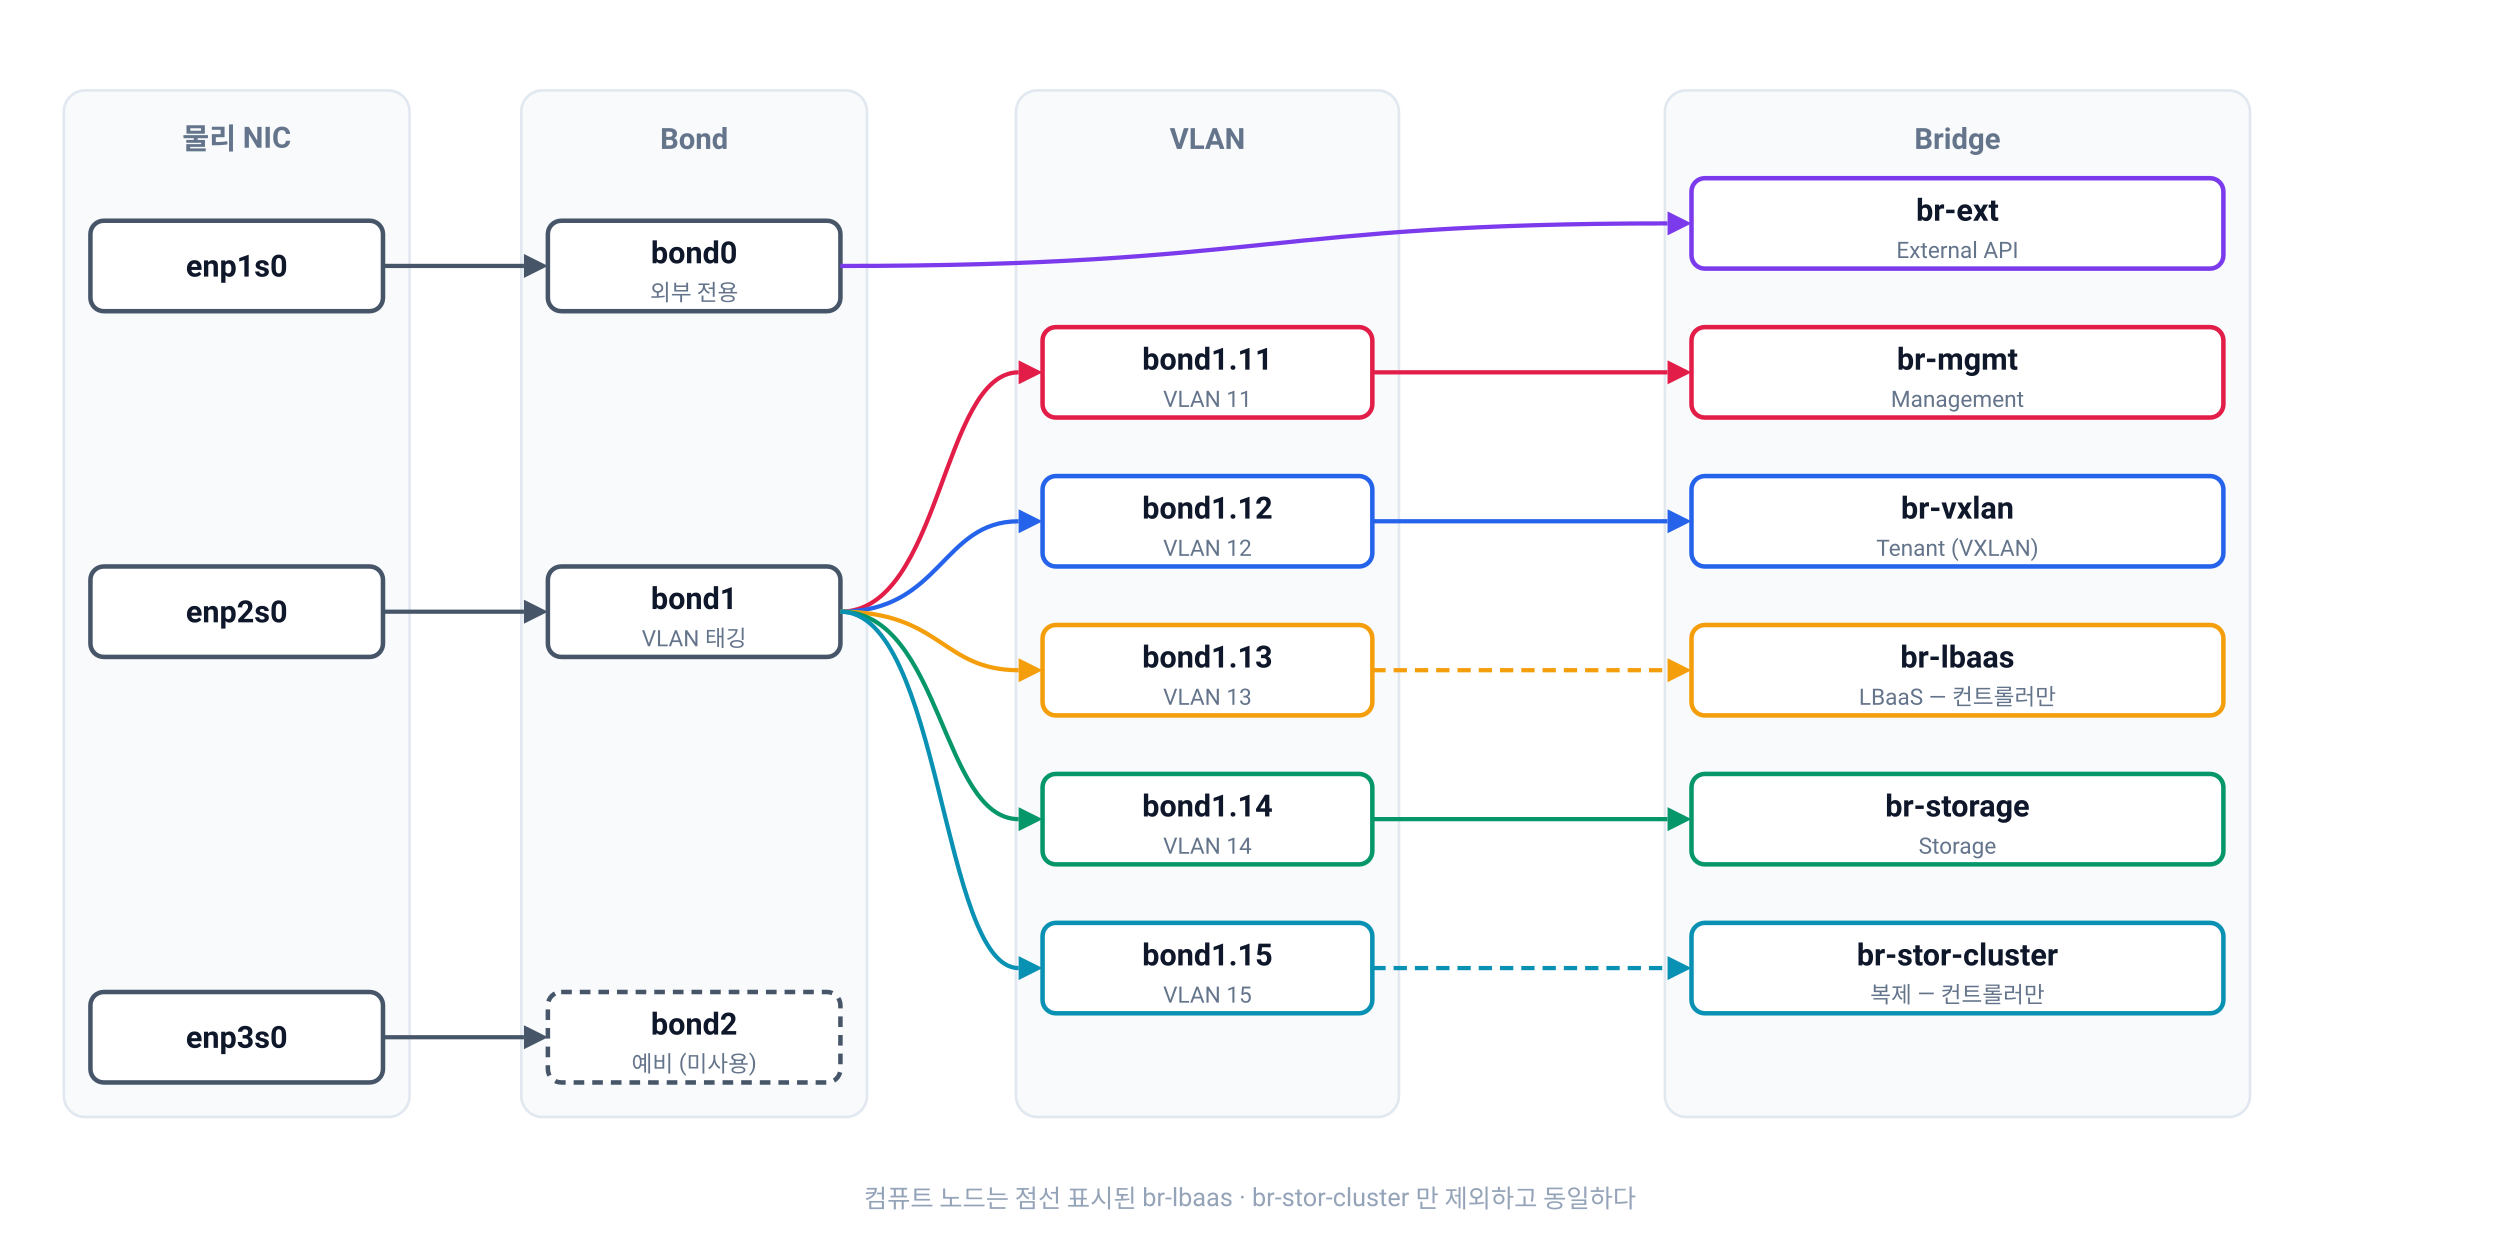
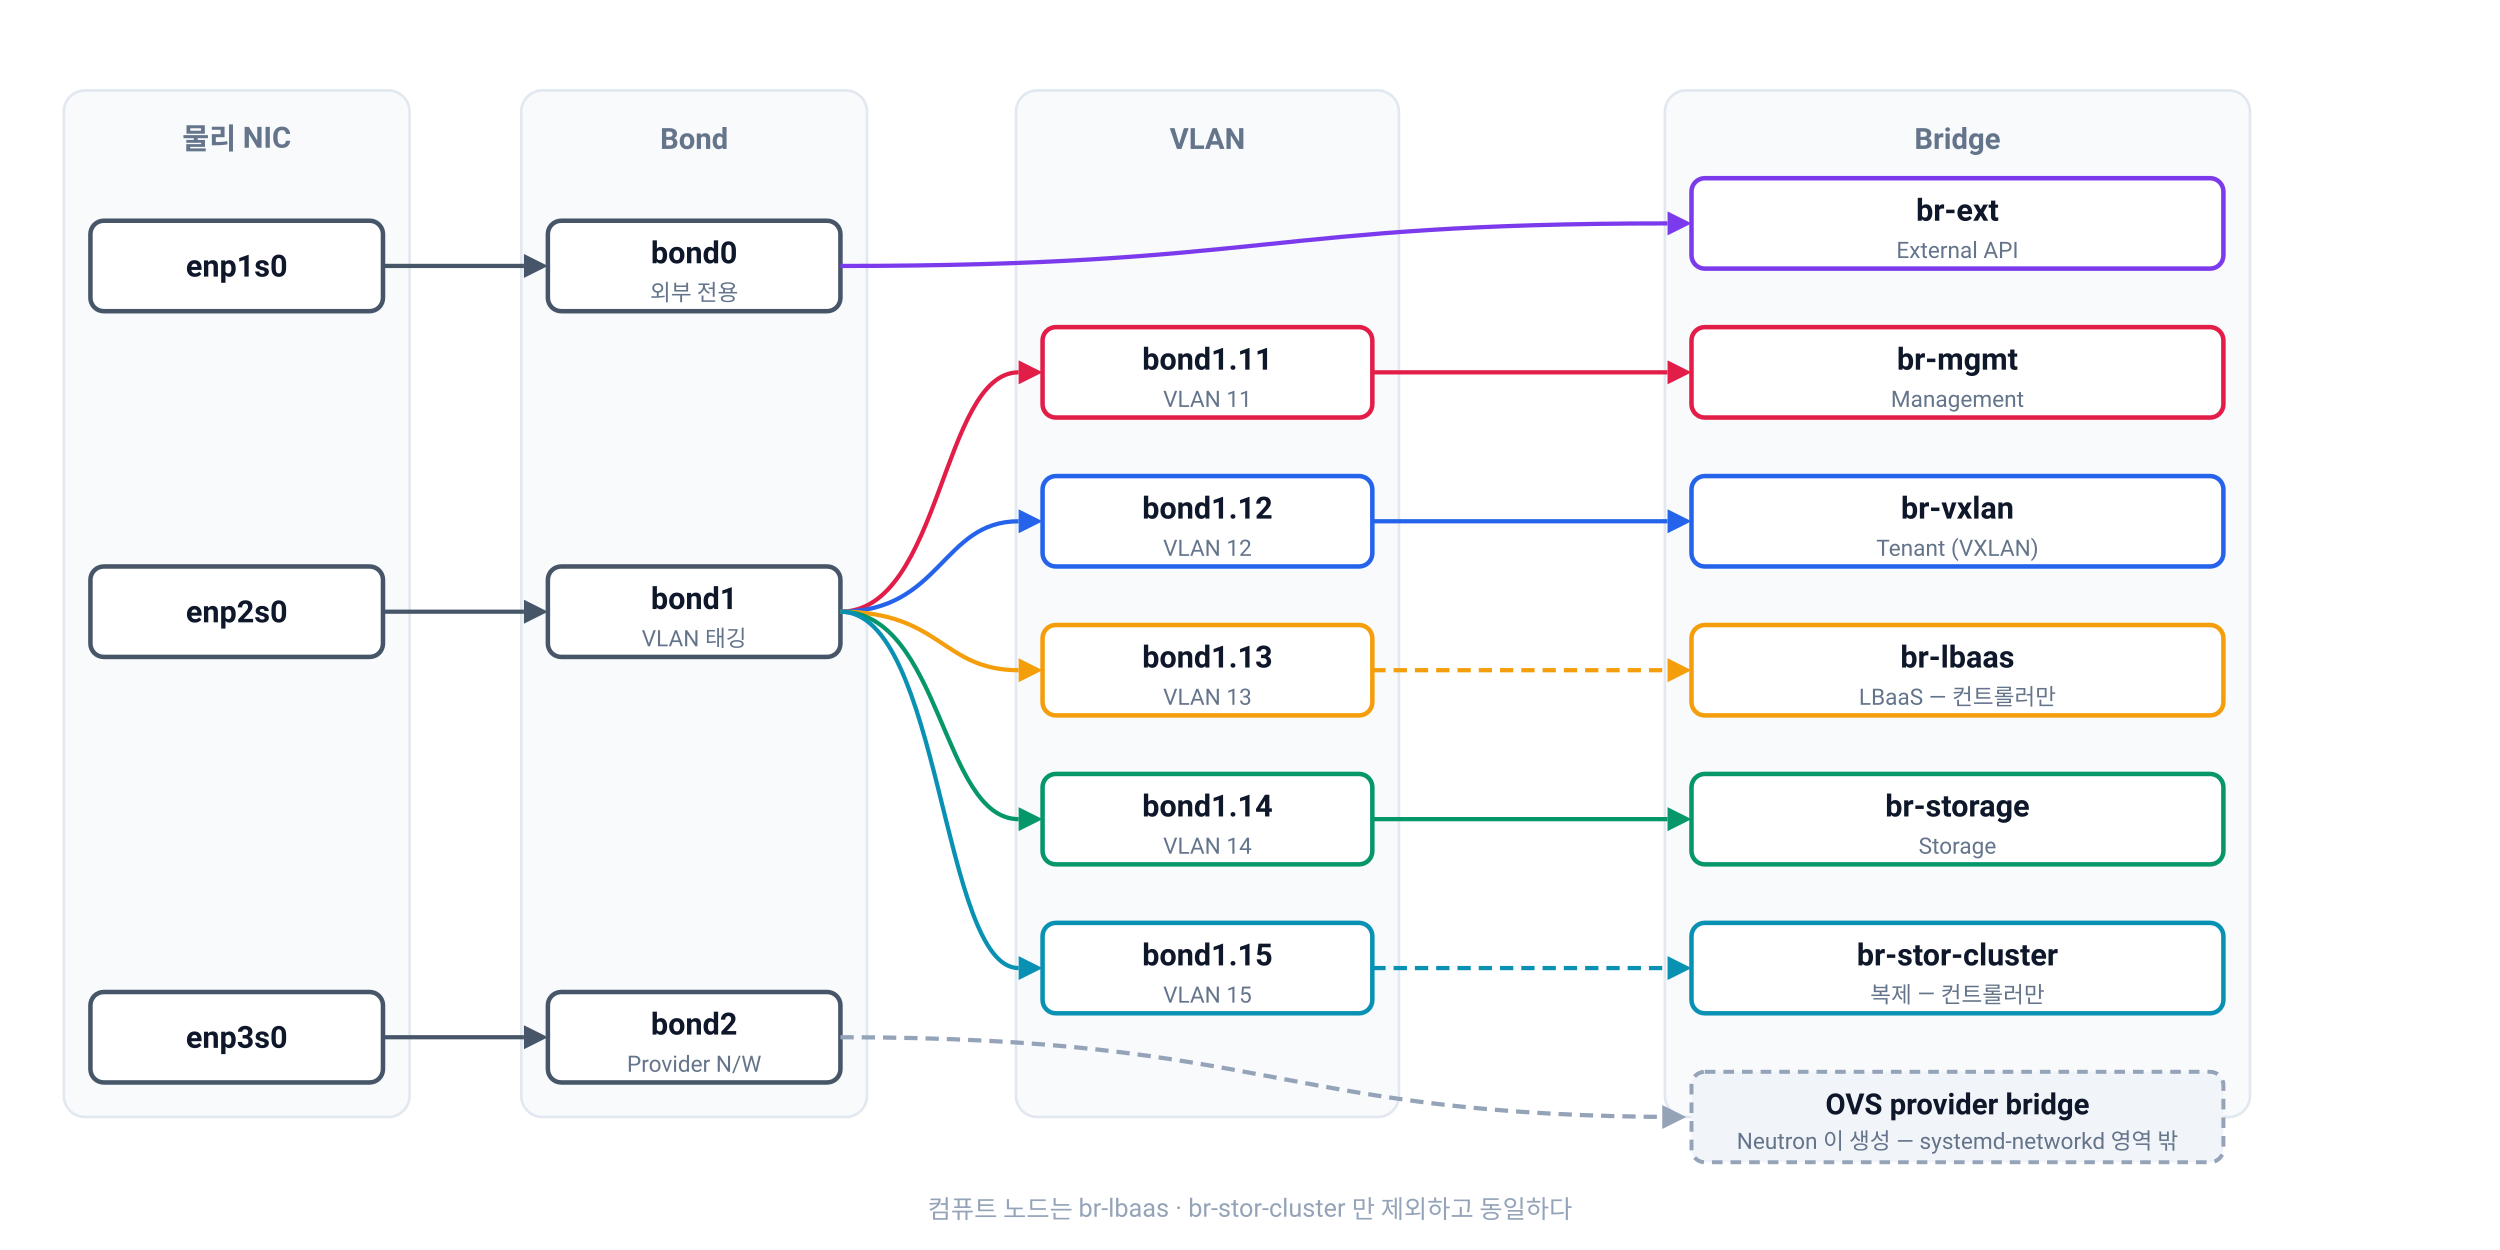
<svg xmlns="http://www.w3.org/2000/svg" viewBox="0 0 940 470" width="940" height="470" font-family="-apple-system, BlinkMacSystemFont, 'Segoe UI', Roboto, Arial, sans-serif">
  <rect x="0" y="0" width="940" height="470" fill="#ffffff" />
  <rect x="24" y="34" width="130" height="386" rx="8" fill="#f8fafc" stroke="#e2e8f0" />
  <text x="89.0" y="56" text-anchor="middle" font-size="11" font-weight="600" fill="#64748b">물리 NIC</text>
  <rect x="196" y="34" width="130" height="386" rx="8" fill="#f8fafc" stroke="#e2e8f0" />
  <text x="261.0" y="56" text-anchor="middle" font-size="11" font-weight="600" fill="#64748b">Bond</text>
  <rect x="382" y="34" width="144" height="386" rx="8" fill="#f8fafc" stroke="#e2e8f0" />
  <text x="454.0" y="56" text-anchor="middle" font-size="11" font-weight="600" fill="#64748b">VLAN</text>
  <rect x="626" y="34" width="220" height="386" rx="8" fill="#f8fafc" stroke="#e2e8f0" />
  <text x="736.0" y="56" text-anchor="middle" font-size="11" font-weight="600" fill="#64748b">Bridge</text>
  <rect x="34" y="83" width="110" height="34" rx="5" fill="#ffffff" stroke="#475569" stroke-width="1.7" />
  <text x="89.0" y="104.0" text-anchor="middle" font-size="11.5" font-weight="600" fill="#0f172a">enp1s0</text>
  <rect x="34" y="213" width="110" height="34" rx="5" fill="#ffffff" stroke="#475569" stroke-width="1.7" />
  <text x="89.0" y="234.0" text-anchor="middle" font-size="11.5" font-weight="600" fill="#0f172a">enp2s0</text>
  <rect x="34" y="373" width="110" height="34" rx="5" fill="#ffffff" stroke="#475569" stroke-width="1.7" />
  <text x="89.0" y="394.0" text-anchor="middle" font-size="11.5" font-weight="600" fill="#0f172a">enp3s0</text>
  <rect x="206" y="83" width="110" height="34" rx="5" fill="#ffffff" stroke="#475569" stroke-width="1.7" />
  <text x="261.0" y="99.0" text-anchor="middle" font-size="11.5" font-weight="600" fill="#0f172a">bond0</text>
  <text x="261.0" y="113.0" text-anchor="middle" font-size="8.5" fill="#64748b">외부 전용</text>
  <rect x="206" y="213" width="110" height="34" rx="5" fill="#ffffff" stroke="#475569" stroke-width="1.7" />
  <text x="261.0" y="229.0" text-anchor="middle" font-size="11.5" font-weight="600" fill="#0f172a">bond1</text>
  <text x="261.0" y="243.0" text-anchor="middle" font-size="8.5" fill="#64748b">VLAN 태깅</text>
-   <rect x="206" y="373" width="110" height="34" rx="5" fill="#ffffff" stroke="#475569" stroke-width="1.7" stroke-dasharray="4 3" />
+   <rect x="206" y="373" width="110" height="34" rx="5" fill="#ffffff" stroke="#475569" stroke-width="1.7" />
  <text x="261.0" y="389.0" text-anchor="middle" font-size="11.5" font-weight="600" fill="#0f172a">bond2</text>
-   <text x="261.0" y="403.0" text-anchor="middle" font-size="8.5" fill="#64748b">예비 (미사용)</text>
+   <text x="261.0" y="403.0" text-anchor="middle" font-size="8.5" fill="#64748b">Provider N/W</text>
  <rect x="392" y="123" width="124" height="34" rx="5" fill="#ffffff" stroke="#e11d48" stroke-width="1.7" />
  <text x="454.0" y="139.0" text-anchor="middle" font-size="11.5" font-weight="600" fill="#0f172a">bond1.11</text>
  <text x="454.0" y="153.0" text-anchor="middle" font-size="8.5" fill="#64748b">VLAN 11</text>
  <rect x="392" y="179" width="124" height="34" rx="5" fill="#ffffff" stroke="#2563eb" stroke-width="1.7" />
  <text x="454.0" y="195.0" text-anchor="middle" font-size="11.5" font-weight="600" fill="#0f172a">bond1.12</text>
  <text x="454.0" y="209.0" text-anchor="middle" font-size="8.5" fill="#64748b">VLAN 12</text>
  <rect x="392" y="235" width="124" height="34" rx="5" fill="#ffffff" stroke="#f59e0b" stroke-width="1.7" />
  <text x="454.0" y="251.0" text-anchor="middle" font-size="11.5" font-weight="600" fill="#0f172a">bond1.13</text>
  <text x="454.0" y="265.0" text-anchor="middle" font-size="8.5" fill="#64748b">VLAN 13</text>
  <rect x="392" y="291" width="124" height="34" rx="5" fill="#ffffff" stroke="#059669" stroke-width="1.7" />
  <text x="454.0" y="307.0" text-anchor="middle" font-size="11.5" font-weight="600" fill="#0f172a">bond1.14</text>
  <text x="454.0" y="321.0" text-anchor="middle" font-size="8.5" fill="#64748b">VLAN 14</text>
  <rect x="392" y="347" width="124" height="34" rx="5" fill="#ffffff" stroke="#0891b2" stroke-width="1.7" />
  <text x="454.0" y="363.0" text-anchor="middle" font-size="11.5" font-weight="600" fill="#0f172a">bond1.15</text>
  <text x="454.0" y="377.0" text-anchor="middle" font-size="8.5" fill="#64748b">VLAN 15</text>
  <rect x="636" y="67" width="200" height="34" rx="5" fill="#ffffff" stroke="#7c3aed" stroke-width="1.7" />
  <text x="736.0" y="83.0" text-anchor="middle" font-size="11.5" font-weight="600" fill="#0f172a">br-ext</text>
  <text x="736.0" y="97.0" text-anchor="middle" font-size="8.5" fill="#64748b">External API</text>
  <rect x="636" y="123" width="200" height="34" rx="5" fill="#ffffff" stroke="#e11d48" stroke-width="1.7" />
  <text x="736.0" y="139.0" text-anchor="middle" font-size="11.5" font-weight="600" fill="#0f172a">br-mgmt</text>
  <text x="736.0" y="153.0" text-anchor="middle" font-size="8.5" fill="#64748b">Management</text>
  <rect x="636" y="179" width="200" height="34" rx="5" fill="#ffffff" stroke="#2563eb" stroke-width="1.7" />
  <text x="736.0" y="195.0" text-anchor="middle" font-size="11.5" font-weight="600" fill="#0f172a">br-vxlan</text>
  <text x="736.0" y="209.0" text-anchor="middle" font-size="8.5" fill="#64748b">Tenant (VXLAN)</text>
  <rect x="636" y="235" width="200" height="34" rx="5" fill="#ffffff" stroke="#f59e0b" stroke-width="1.7" />
  <text x="736.0" y="251.0" text-anchor="middle" font-size="11.5" font-weight="600" fill="#0f172a">br-lbaas</text>
  <text x="736.0" y="265.0" text-anchor="middle" font-size="8.5" fill="#64748b">LBaaS — 컨트롤러만</text>
  <rect x="636" y="291" width="200" height="34" rx="5" fill="#ffffff" stroke="#059669" stroke-width="1.7" />
  <text x="736.0" y="307.0" text-anchor="middle" font-size="11.5" font-weight="600" fill="#0f172a">br-storage</text>
  <text x="736.0" y="321.0" text-anchor="middle" font-size="8.5" fill="#64748b">Storage</text>
  <rect x="636" y="347" width="200" height="34" rx="5" fill="#ffffff" stroke="#0891b2" stroke-width="1.7" />
  <text x="736.0" y="363.0" text-anchor="middle" font-size="11.5" font-weight="600" fill="#0f172a">br-stor-cluster</text>
  <text x="736.0" y="377.0" text-anchor="middle" font-size="8.5" fill="#64748b">복제 — 컨트롤러만</text>
  <path d="M 144 100 C 175.0 100, 175.0 100, 197 100" fill="none" stroke="#475569" stroke-width="1.6" />
  <polygon points="197,95.5 206,100 197,104.5" fill="#475569" />
  <path d="M 144 230 C 175.0 230, 175.0 230, 197 230" fill="none" stroke="#475569" stroke-width="1.6" />
  <polygon points="197,225.5 206,230 197,234.5" fill="#475569" />
  <path d="M 144 390 C 175.0 390, 175.0 390, 197 390" fill="none" stroke="#475569" stroke-width="1.6" />
  <polygon points="197,385.5 206,390 197,394.5" fill="#475569" />
  <path d="M 316 100 C 476.0 100, 476.0 84, 627 84" fill="none" stroke="#7c3aed" stroke-width="1.6" />
  <polygon points="627,79.5 636,84 627,88.5" fill="#7c3aed" />
  <path d="M 316 230 C 354.0 230, 354.0 140, 383 140" fill="none" stroke="#e11d48" stroke-width="1.6" />
  <polygon points="383,135.5 392,140 383,144.5" fill="#e11d48" />
  <path d="M 516 140 C 576.0 140, 576.0 140, 627 140" fill="none" stroke="#e11d48" stroke-width="1.6" />
  <polygon points="627,135.5 636,140 627,144.5" fill="#e11d48" />
  <path d="M 316 230 C 354.0 230, 354.0 196, 383 196" fill="none" stroke="#2563eb" stroke-width="1.6" />
  <polygon points="383,191.5 392,196 383,200.5" fill="#2563eb" />
  <path d="M 516 196 C 576.0 196, 576.0 196, 627 196" fill="none" stroke="#2563eb" stroke-width="1.6" />
  <polygon points="627,191.5 636,196 627,200.5" fill="#2563eb" />
  <path d="M 316 230 C 354.0 230, 354.0 252, 383 252" fill="none" stroke="#f59e0b" stroke-width="1.6" />
  <polygon points="383,247.5 392,252 383,256.5" fill="#f59e0b" />
  <path d="M 516 252 C 576.0 252, 576.0 252, 627 252" fill="none" stroke="#f59e0b" stroke-width="1.6" stroke-dasharray="5 3" />
  <polygon points="627,247.5 636,252 627,256.5" fill="#f59e0b" />
  <path d="M 316 230 C 354.0 230, 354.0 308, 383 308" fill="none" stroke="#059669" stroke-width="1.6" />
  <polygon points="383,303.5 392,308 383,312.5" fill="#059669" />
  <path d="M 516 308 C 576.0 308, 576.0 308, 627 308" fill="none" stroke="#059669" stroke-width="1.6" />
  <polygon points="627,303.5 636,308 627,312.5" fill="#059669" />
  <path d="M 316 230 C 354.0 230, 354.0 364, 383 364" fill="none" stroke="#0891b2" stroke-width="1.6" />
  <polygon points="383,359.5 392,364 383,368.5" fill="#0891b2" />
  <path d="M 516 364 C 576.0 364, 576.0 364, 627 364" fill="none" stroke="#0891b2" stroke-width="1.6" stroke-dasharray="5 3" />
  <polygon points="627,359.5 636,364 627,368.5" fill="#0891b2" />
-   <text x="470.0" y="454" text-anchor="middle" font-size="9.5" fill="#94a3b8">컴퓨트 노드는 점선 표시된 br-lbaas · br-stor-cluster 만 제외하고 동일하다</text>
+   <path d="M 316 390 C 480 390, 480 420, 634 420" fill="none" stroke="#94a3b8" stroke-width="1.6" stroke-dasharray="5 3" />
+   <polygon points="625,415.5 634,420 625,424.5" fill="#94a3b8" />
+   <rect x="636" y="403" width="200" height="34" rx="5" fill="#f1f5f9" stroke="#94a3b8" stroke-width="1.5" stroke-dasharray="4 3" />
+   <text x="736" y="419" text-anchor="middle" font-size="11" font-weight="600" fill="#0f172a">OVS provider bridge</text>
+   <text x="736" y="432" text-anchor="middle" font-size="8.5" fill="#64748b">Neutron 이 생성 — systemd-networkd 영역 밖</text>
+   <text x="470.0" y="458" text-anchor="middle" font-size="9.5" fill="#94a3b8">컴퓨트 노드는 br-lbaas · br-stor-cluster 만 제외하고 동일하다</text>
</svg>
